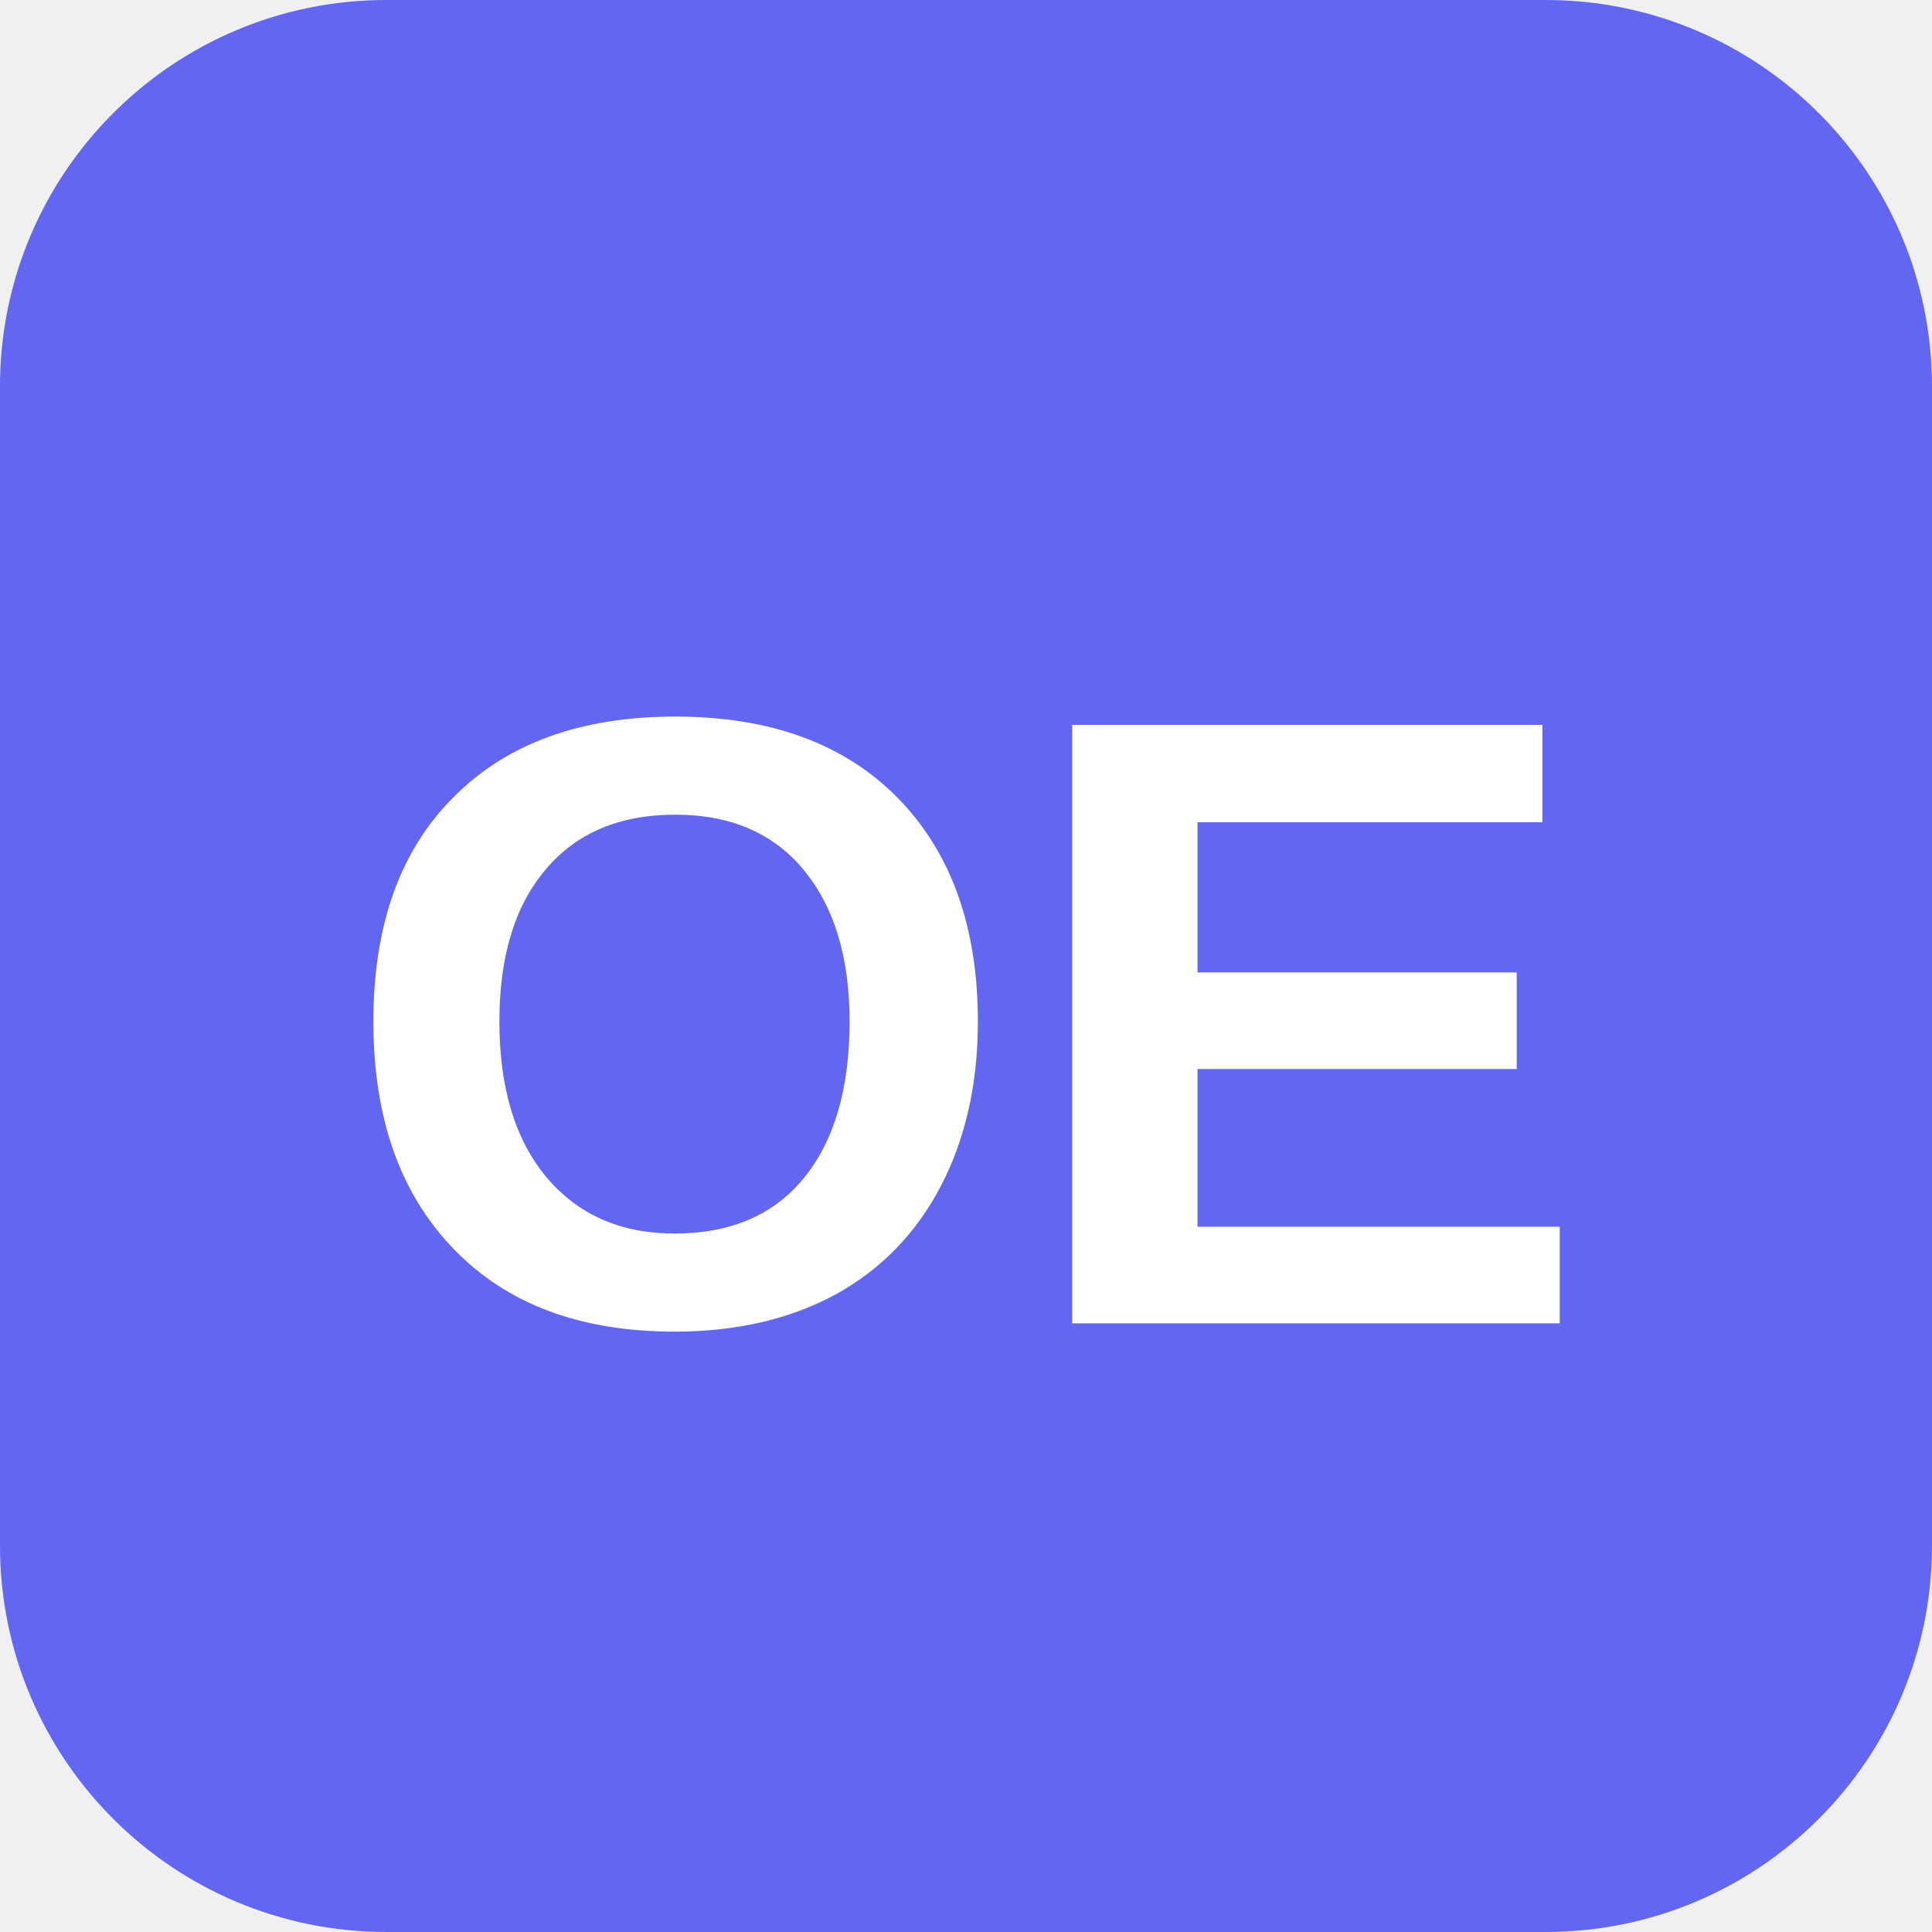
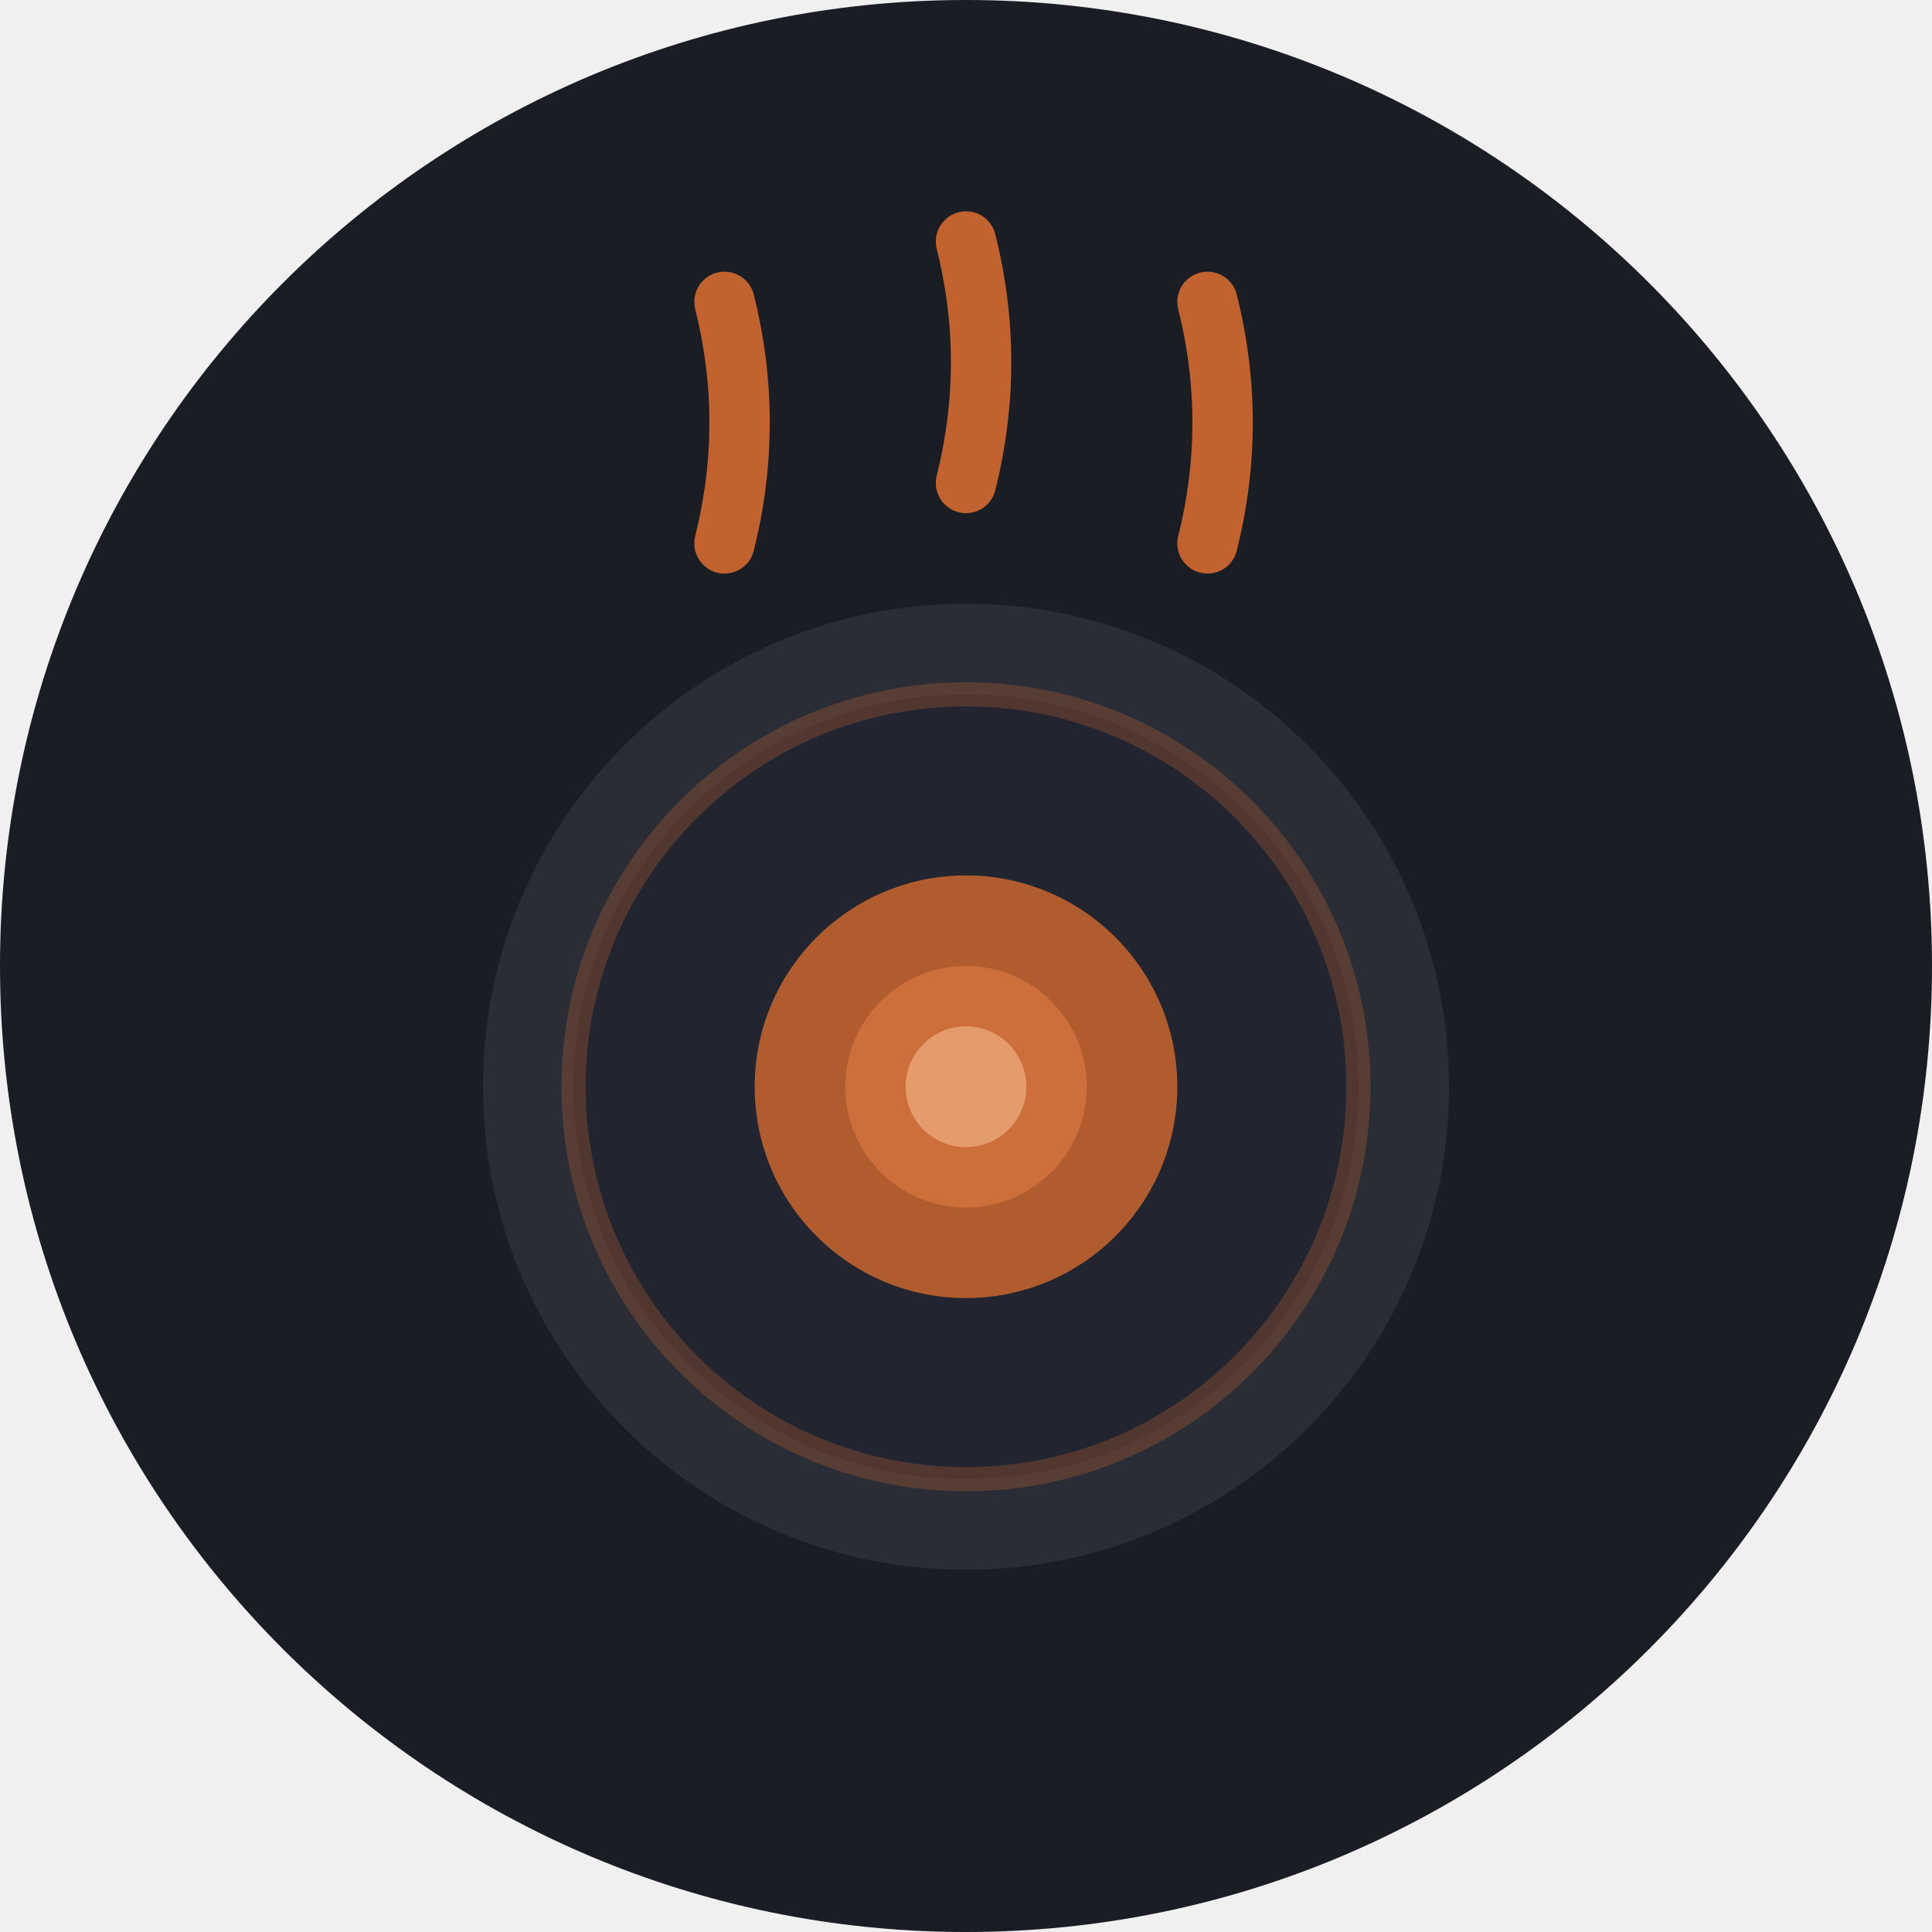
- <svg xmlns="http://www.w3.org/2000/svg" width="40" height="40" viewBox="0 0 40 40" fill="none">
-   <rect width="40" height="40" rx="8" fill="#6366F1" />
-   <text x="50%" y="55%" text-anchor="middle" fill="white" font-size="18" font-family="Arial, sans-serif" font-weight="bold" dy=".3em">OE</text>
+ <svg xmlns="http://www.w3.org/2000/svg" viewBox="0 0 64 64" fill="none">
+   <circle cx="32" cy="32" r="32" fill="#1a1d23" />
+   <circle cx="32" cy="36" r="16" fill="#2a2d35" />
+   <circle cx="32" cy="36" r="13" fill="#222530" />
+   <path d="M24 18 Q25 14 24 10" stroke="#C1622F" stroke-width="2" stroke-linecap="round" />
+   <path d="M32 16 Q33 12 32 8" stroke="#C1622F" stroke-width="2" stroke-linecap="round" />
+   <path d="M40 18 Q41 14 40 10" stroke="#C1622F" stroke-width="2" stroke-linecap="round" />
+   <circle cx="32" cy="36" r="7" fill="#C1622F" opacity="0.9" />
+   <circle cx="32" cy="36" r="4" fill="#d4743f" opacity="0.8" />
+   <circle cx="32" cy="36" r="2" fill="#e8a070" opacity="0.9" />
+   <circle cx="32" cy="36" r="13" stroke="#C1622F" stroke-width="0.8" stroke-opacity="0.3" fill="none" />
</svg>
